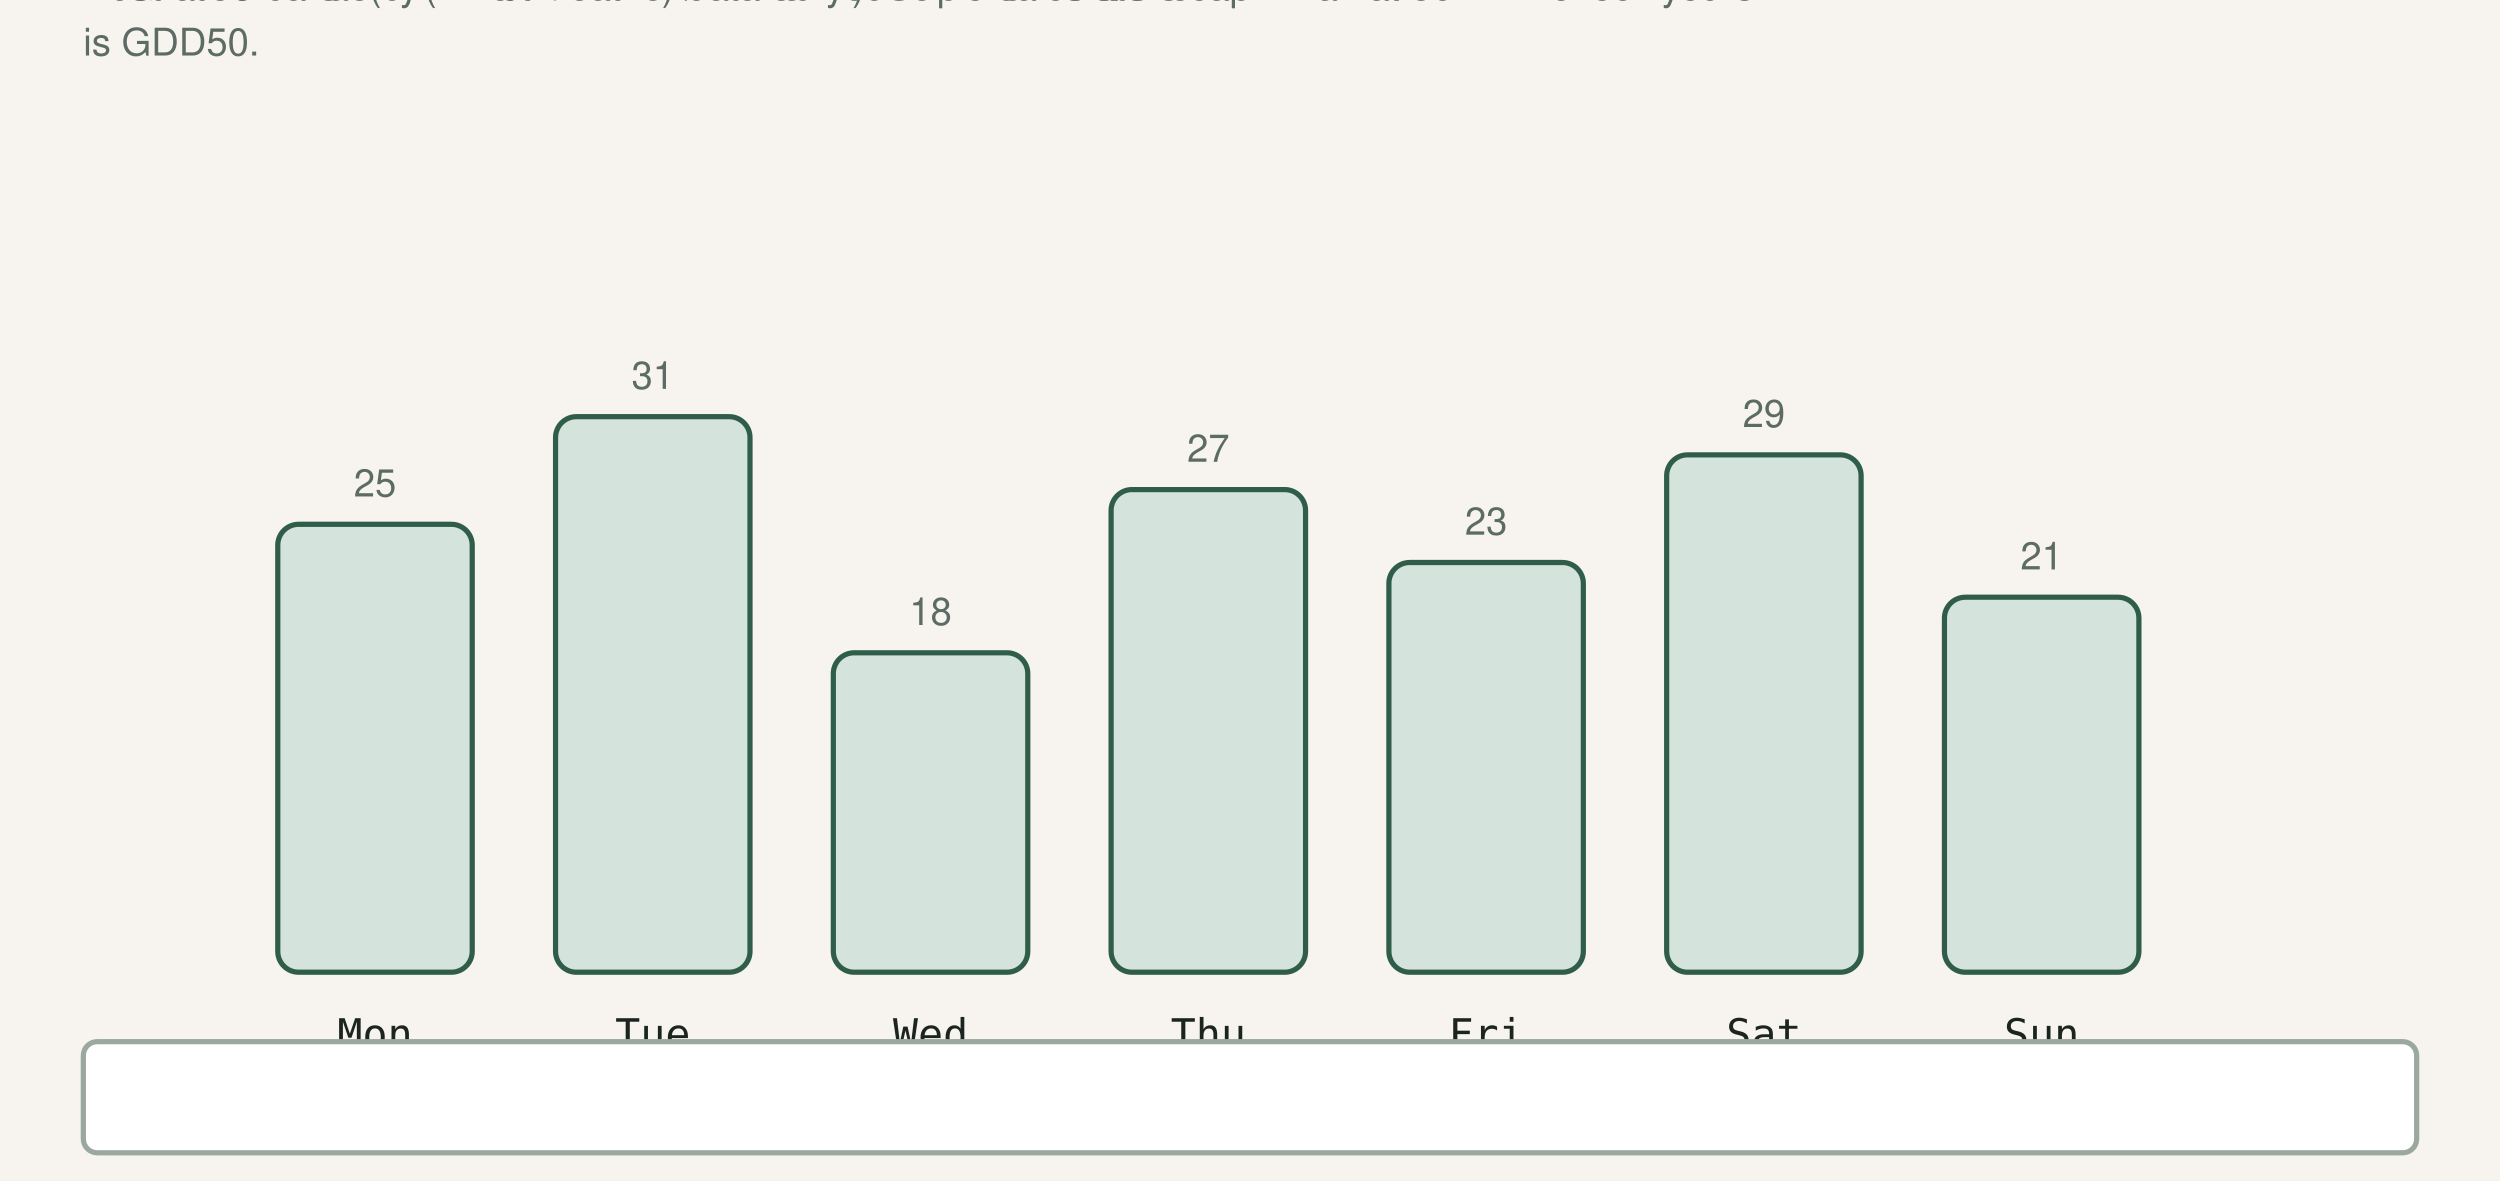
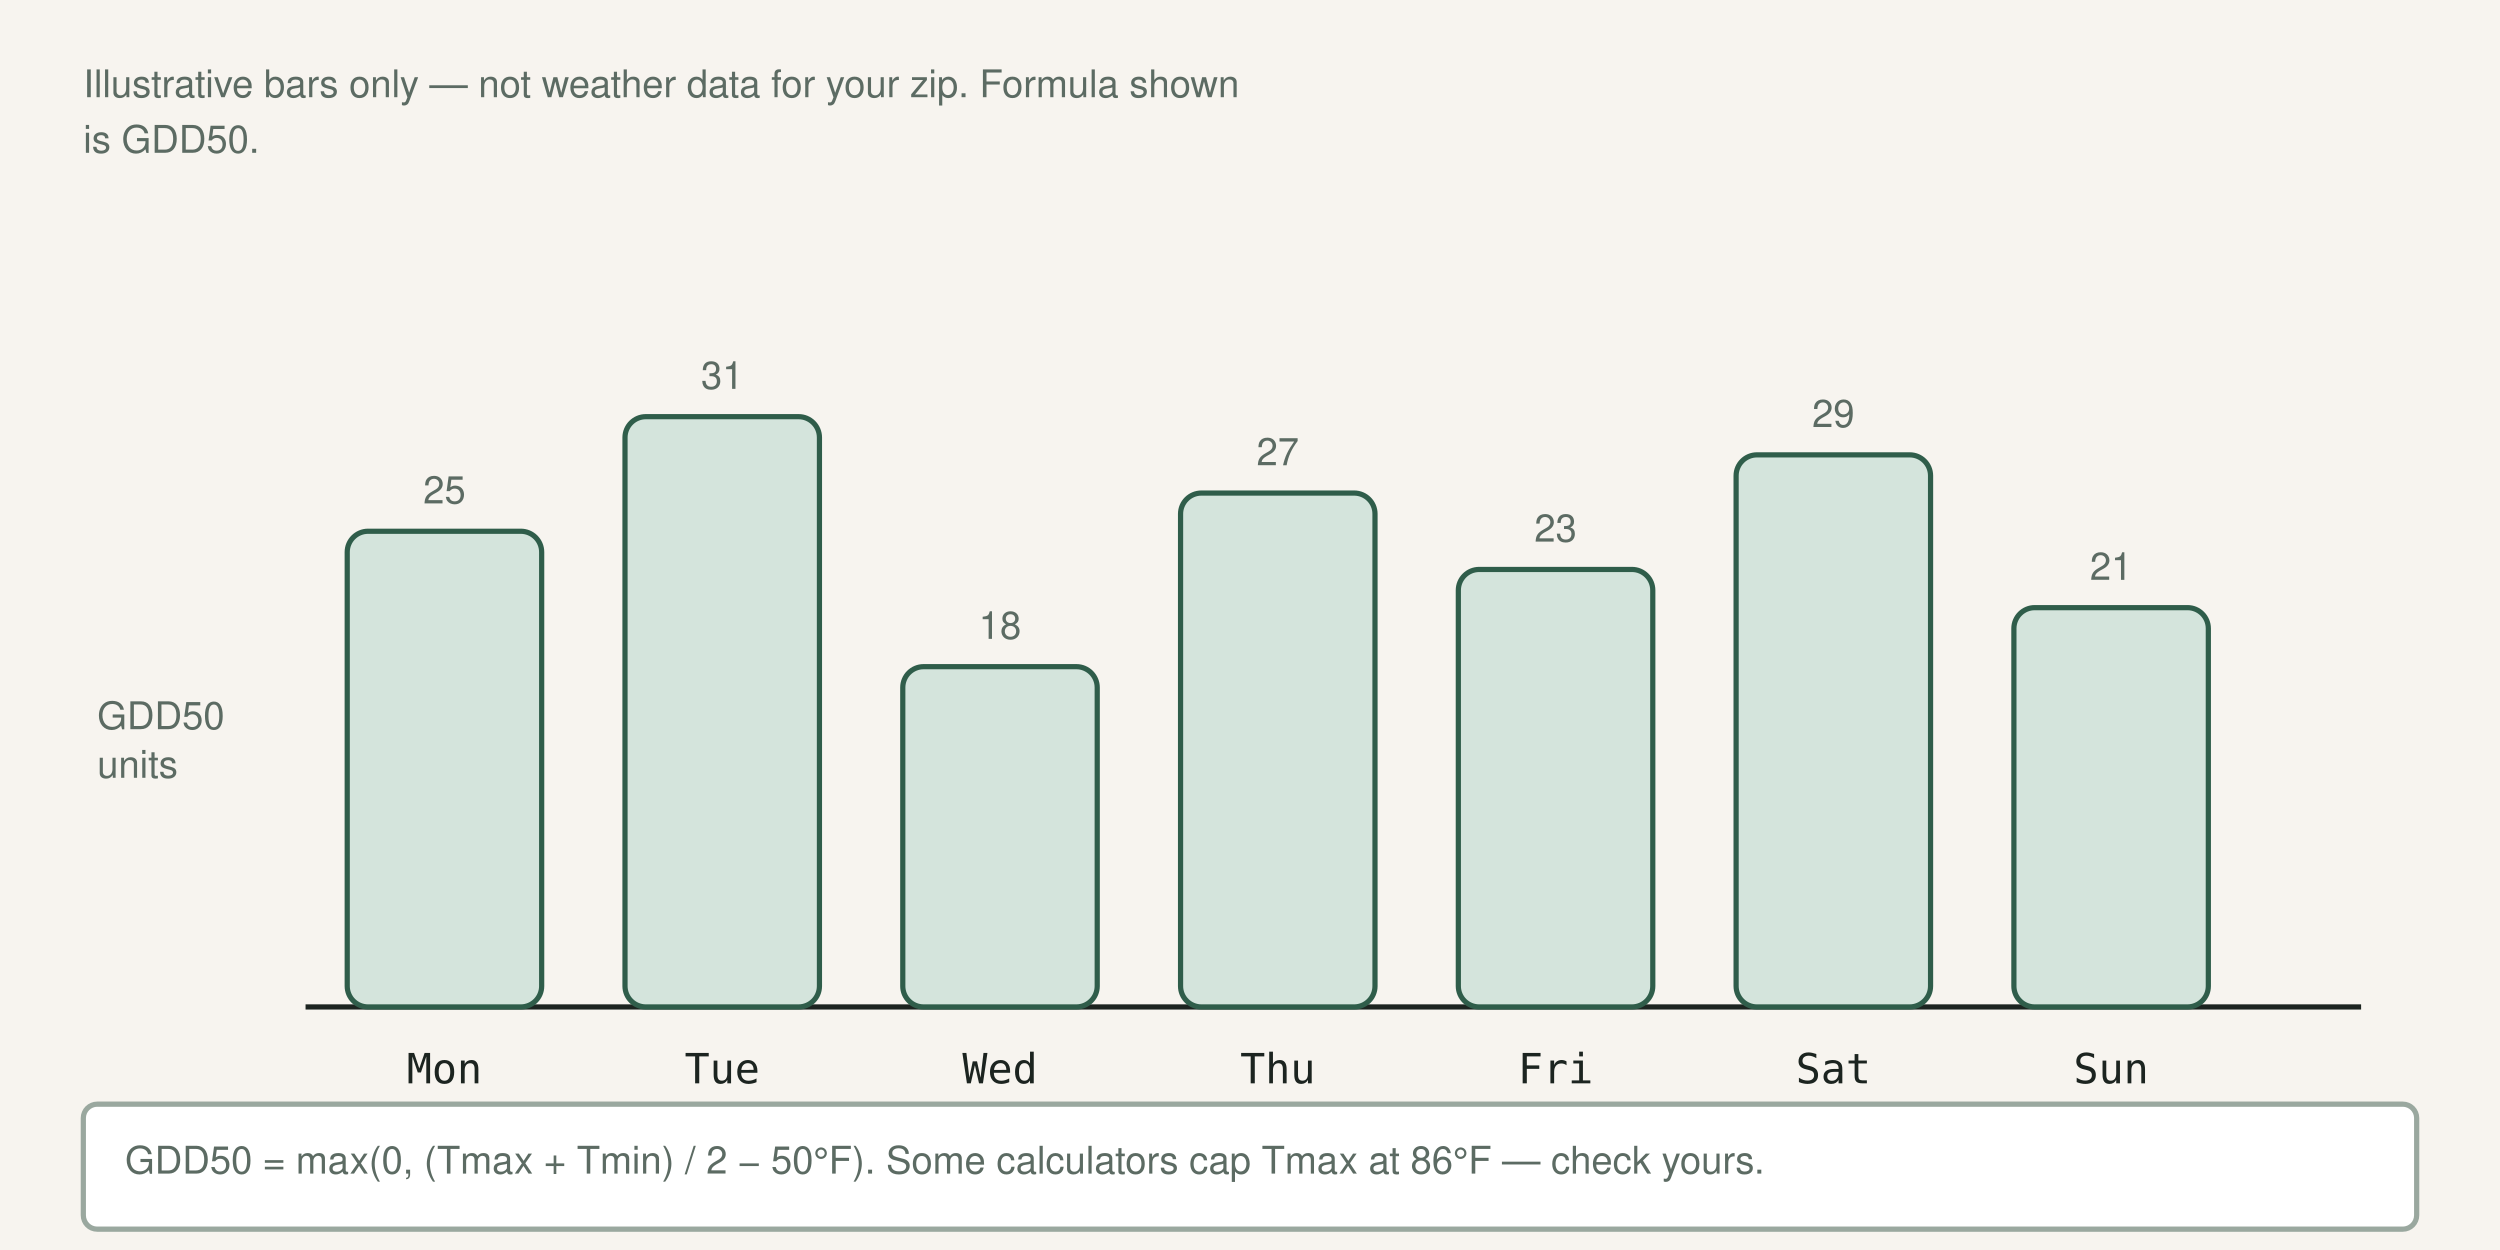
- <svg xmlns="http://www.w3.org/2000/svg" width="720" height="340" viewBox="0 0 720 340" role="img" aria-labelledby="title desc">
+ <svg xmlns="http://www.w3.org/2000/svg" width="720" height="360" viewBox="0 0 720 360" role="img" aria-labelledby="title desc">
  <rect width="100%" height="100%" fill="#f7f4ef" />
  <style>text { font-family: system-ui, 'Segoe UI', Helvetica, Arial, sans-serif; fill: #1c2420; } .label { font-size: 13px; } .small { font-size: 11px; fill: #5c6b63; } .mono { font-family: ui-monospace, Consolas, monospace; font-size: 12px; }</style>
  <text class="small">
-     <tspan x="24" dy="0">Illustrative bars only — not weather data for your zip. Formula shown</tspan>
+     <tspan x="24" y="28">Illustrative bars only — not weather data for your zip. Formula shown</tspan>
    <tspan x="24" dy="16">is GDD50.</tspan>
  </text>
-   <rect x="80" y="151" width="56" height="129" rx="6" fill="#d4e4dc" stroke="#2f5d4a" stroke-width="1.5" />
-   <text class="mono" x="108.0" y="302" text-anchor="middle">Mon</text>
-   <text class="small" x="108.0" y="143" text-anchor="middle">25</text>
-   <rect x="160" y="120" width="56" height="160" rx="6" fill="#d4e4dc" stroke="#2f5d4a" stroke-width="1.5" />
-   <text class="mono" x="188.0" y="302" text-anchor="middle">Tue</text>
-   <text class="small" x="188.0" y="112" text-anchor="middle">31</text>
-   <rect x="240" y="188" width="56" height="92" rx="6" fill="#d4e4dc" stroke="#2f5d4a" stroke-width="1.5" />
-   <text class="mono" x="268.0" y="302" text-anchor="middle">Wed</text>
-   <text class="small" x="268.0" y="180" text-anchor="middle">18</text>
-   <rect x="320" y="141" width="56" height="139" rx="6" fill="#d4e4dc" stroke="#2f5d4a" stroke-width="1.5" />
-   <text class="mono" x="348.0" y="302" text-anchor="middle">Thu</text>
-   <text class="small" x="348.0" y="133" text-anchor="middle">27</text>
-   <rect x="400" y="162" width="56" height="118" rx="6" fill="#d4e4dc" stroke="#2f5d4a" stroke-width="1.5" />
-   <text class="mono" x="428.0" y="302" text-anchor="middle">Fri</text>
-   <text class="small" x="428.0" y="154" text-anchor="middle">23</text>
-   <rect x="480" y="131" width="56" height="149" rx="6" fill="#d4e4dc" stroke="#2f5d4a" stroke-width="1.5" />
-   <text class="mono" x="508.0" y="302" text-anchor="middle">Sat</text>
-   <text class="small" x="508.0" y="123" text-anchor="middle">29</text>
-   <rect x="560" y="172" width="56" height="108" rx="6" fill="#d4e4dc" stroke="#2f5d4a" stroke-width="1.5" />
-   <text class="mono" x="588.0" y="302" text-anchor="middle">Sun</text>
-   <text class="small" x="588.0" y="164" text-anchor="middle">21</text>
-   <rect x="24" y="300" width="672" height="32" rx="4" fill="#ffffff" stroke="#9aa89f" stroke-width="1.5" />
+   <line x1="88" y1="290" x2="680" y2="290" stroke="#1c2420" stroke-width="1.5" />
  <text class="small">
-     <tspan x="36" dy="0">GDD50 = max(0, (Tmax + Tmin) / 2 − 50°F). Some calculators cap Tmax at 86°F — check yours.</tspan>
+     <tspan x="28" y="210">GDD50</tspan>
+     <tspan x="28" dy="14">units</tspan>
+   </text>
+   <rect x="100" y="153" width="56" height="137" rx="6" fill="#d4e4dc" stroke="#2f5d4a" stroke-width="1.5" />
+   <text class="mono" x="128.0" y="312" text-anchor="middle">Mon</text>
+   <text class="small" x="128.0" y="145" text-anchor="middle">25</text>
+   <rect x="180" y="120" width="56" height="170" rx="6" fill="#d4e4dc" stroke="#2f5d4a" stroke-width="1.5" />
+   <text class="mono" x="208.0" y="312" text-anchor="middle">Tue</text>
+   <text class="small" x="208.0" y="112" text-anchor="middle">31</text>
+   <rect x="260" y="192" width="56" height="98" rx="6" fill="#d4e4dc" stroke="#2f5d4a" stroke-width="1.5" />
+   <text class="mono" x="288.0" y="312" text-anchor="middle">Wed</text>
+   <text class="small" x="288.0" y="184" text-anchor="middle">18</text>
+   <rect x="340" y="142" width="56" height="148" rx="6" fill="#d4e4dc" stroke="#2f5d4a" stroke-width="1.5" />
+   <text class="mono" x="368.0" y="312" text-anchor="middle">Thu</text>
+   <text class="small" x="368.0" y="134" text-anchor="middle">27</text>
+   <rect x="420" y="164" width="56" height="126" rx="6" fill="#d4e4dc" stroke="#2f5d4a" stroke-width="1.5" />
+   <text class="mono" x="448.0" y="312" text-anchor="middle">Fri</text>
+   <text class="small" x="448.0" y="156" text-anchor="middle">23</text>
+   <rect x="500" y="131" width="56" height="159" rx="6" fill="#d4e4dc" stroke="#2f5d4a" stroke-width="1.5" />
+   <text class="mono" x="528.0" y="312" text-anchor="middle">Sat</text>
+   <text class="small" x="528.0" y="123" text-anchor="middle">29</text>
+   <rect x="580" y="175" width="56" height="115" rx="6" fill="#d4e4dc" stroke="#2f5d4a" stroke-width="1.5" />
+   <text class="mono" x="608.0" y="312" text-anchor="middle">Sun</text>
+   <text class="small" x="608.0" y="167" text-anchor="middle">21</text>
+   <rect x="24" y="318" width="672" height="36" rx="4" fill="#ffffff" stroke="#9aa89f" stroke-width="1.5" />
+   <text class="small">
+     <tspan x="36" y="338">GDD50 = max(0, (Tmax + Tmin) / 2 − 50°F). Some calculators cap Tmax at 86°F — check yours.</tspan>
  </text>
</svg>
